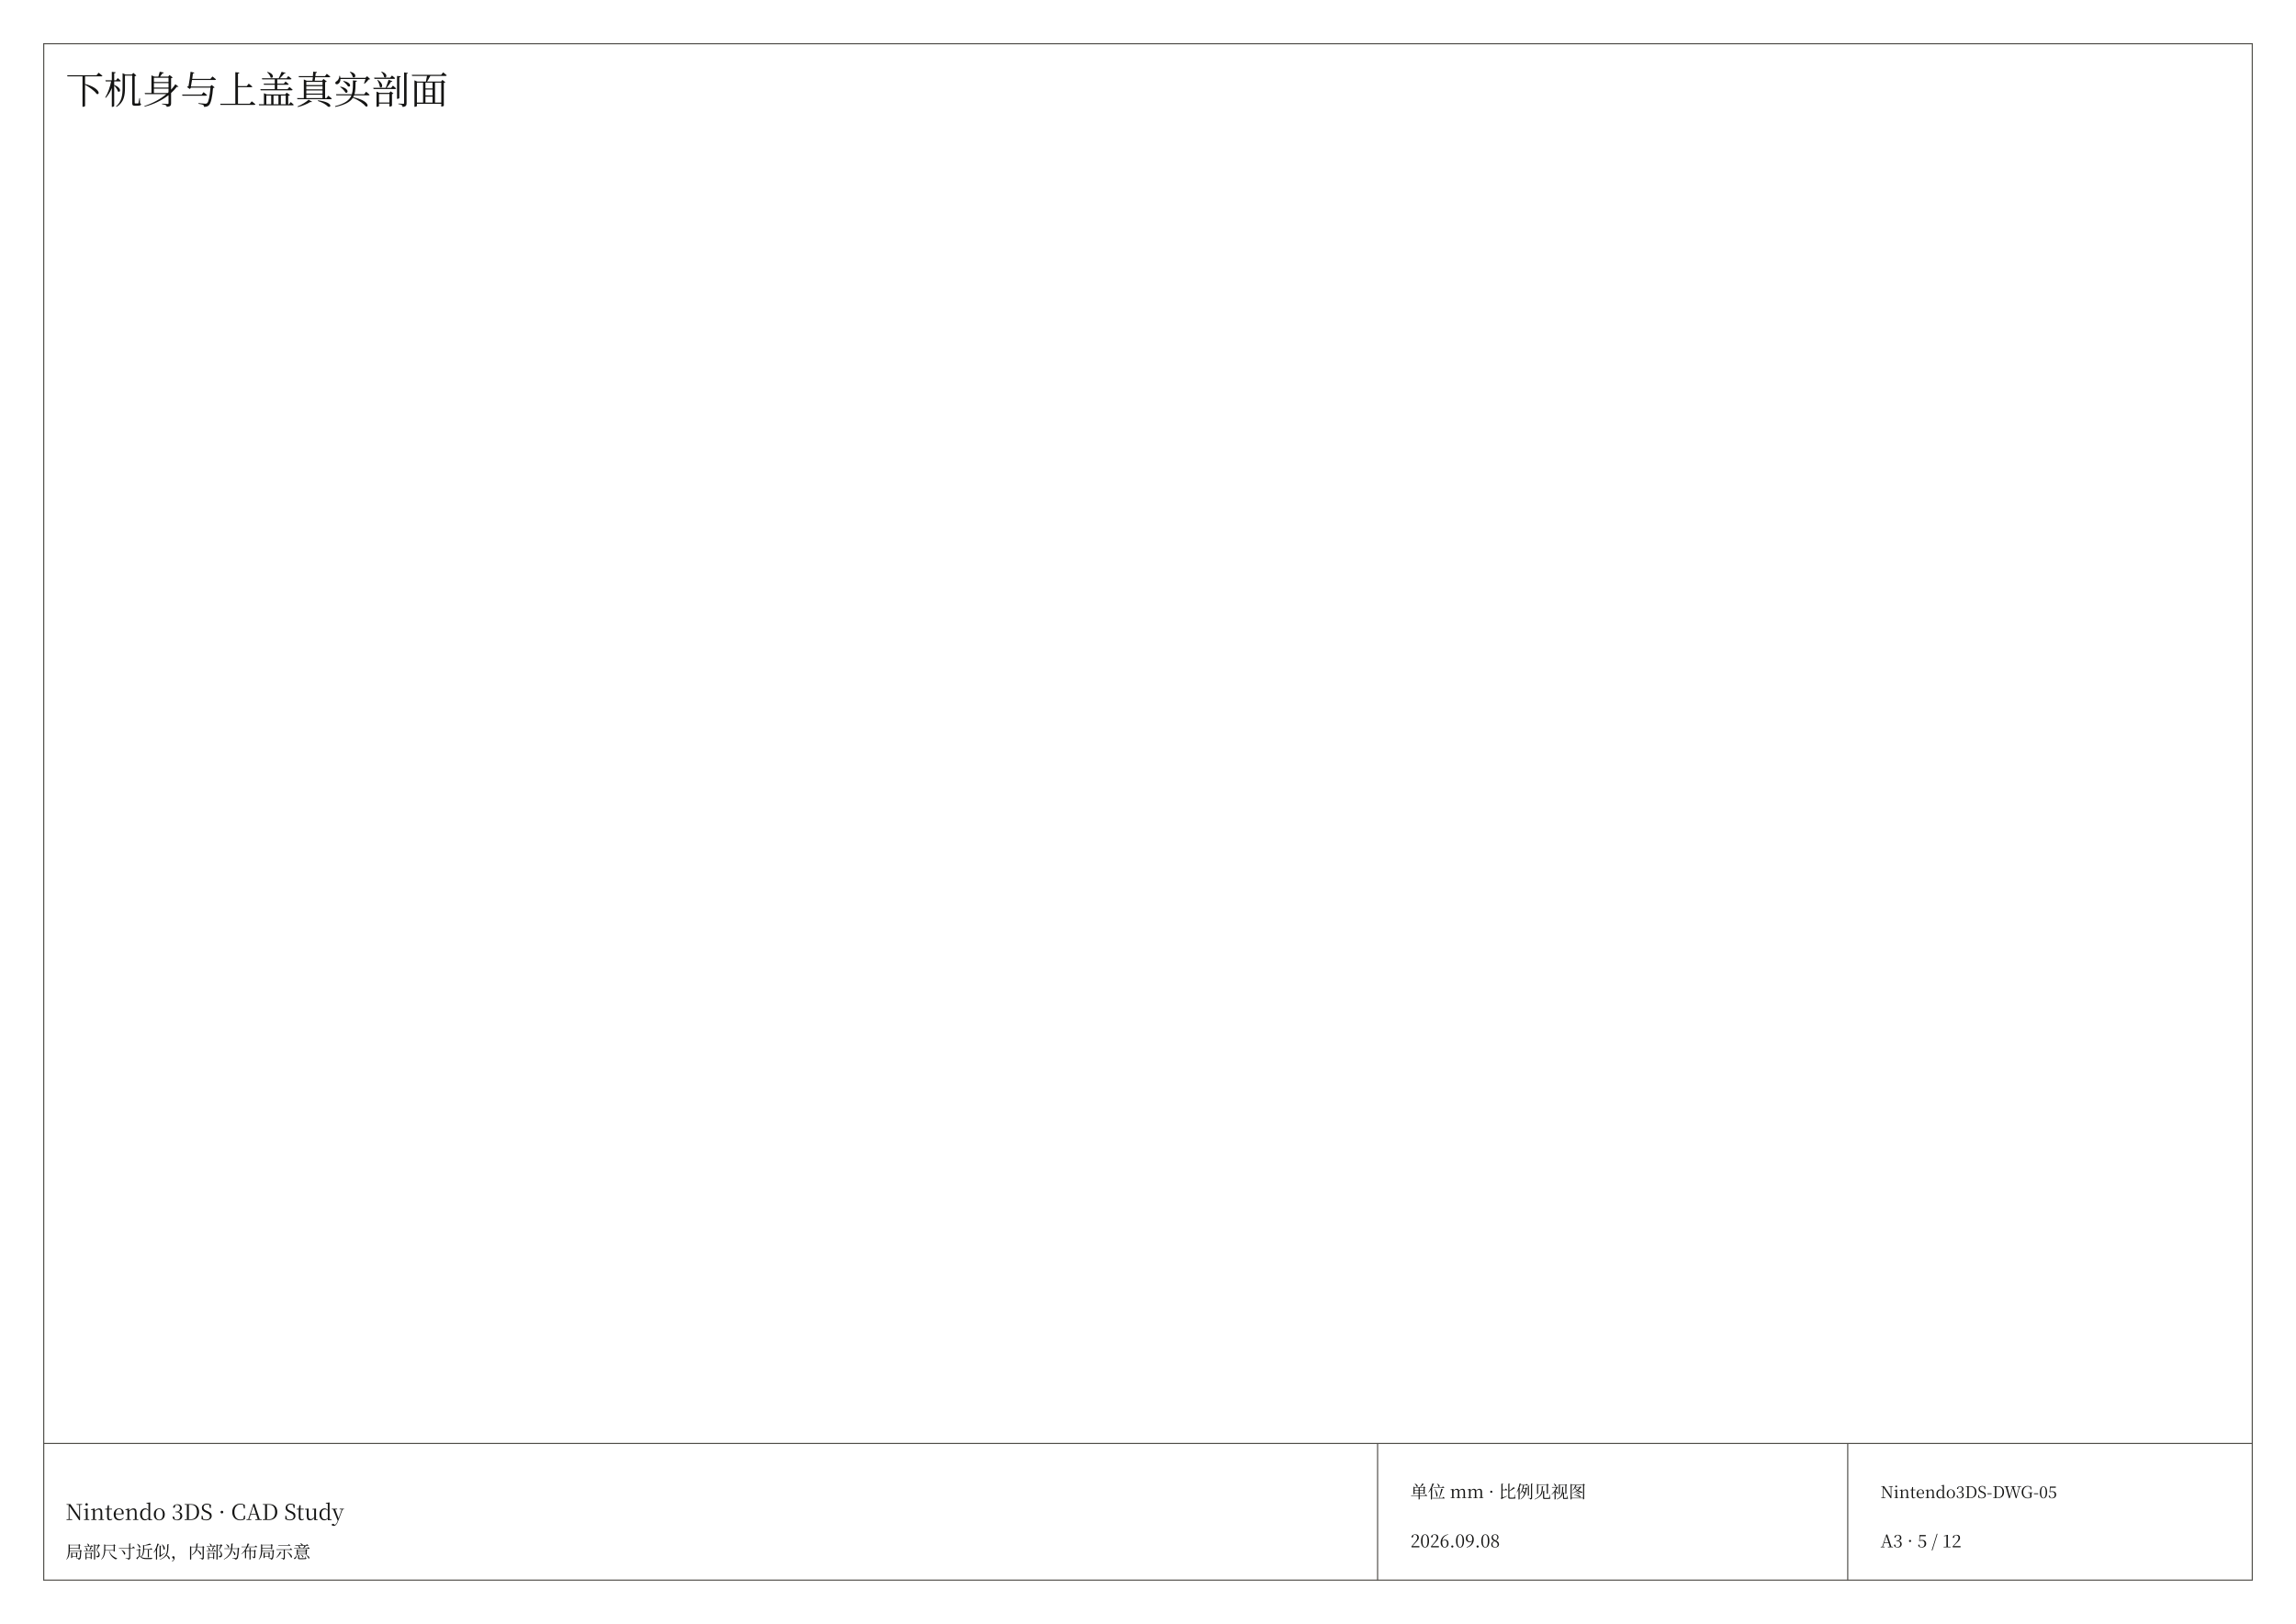
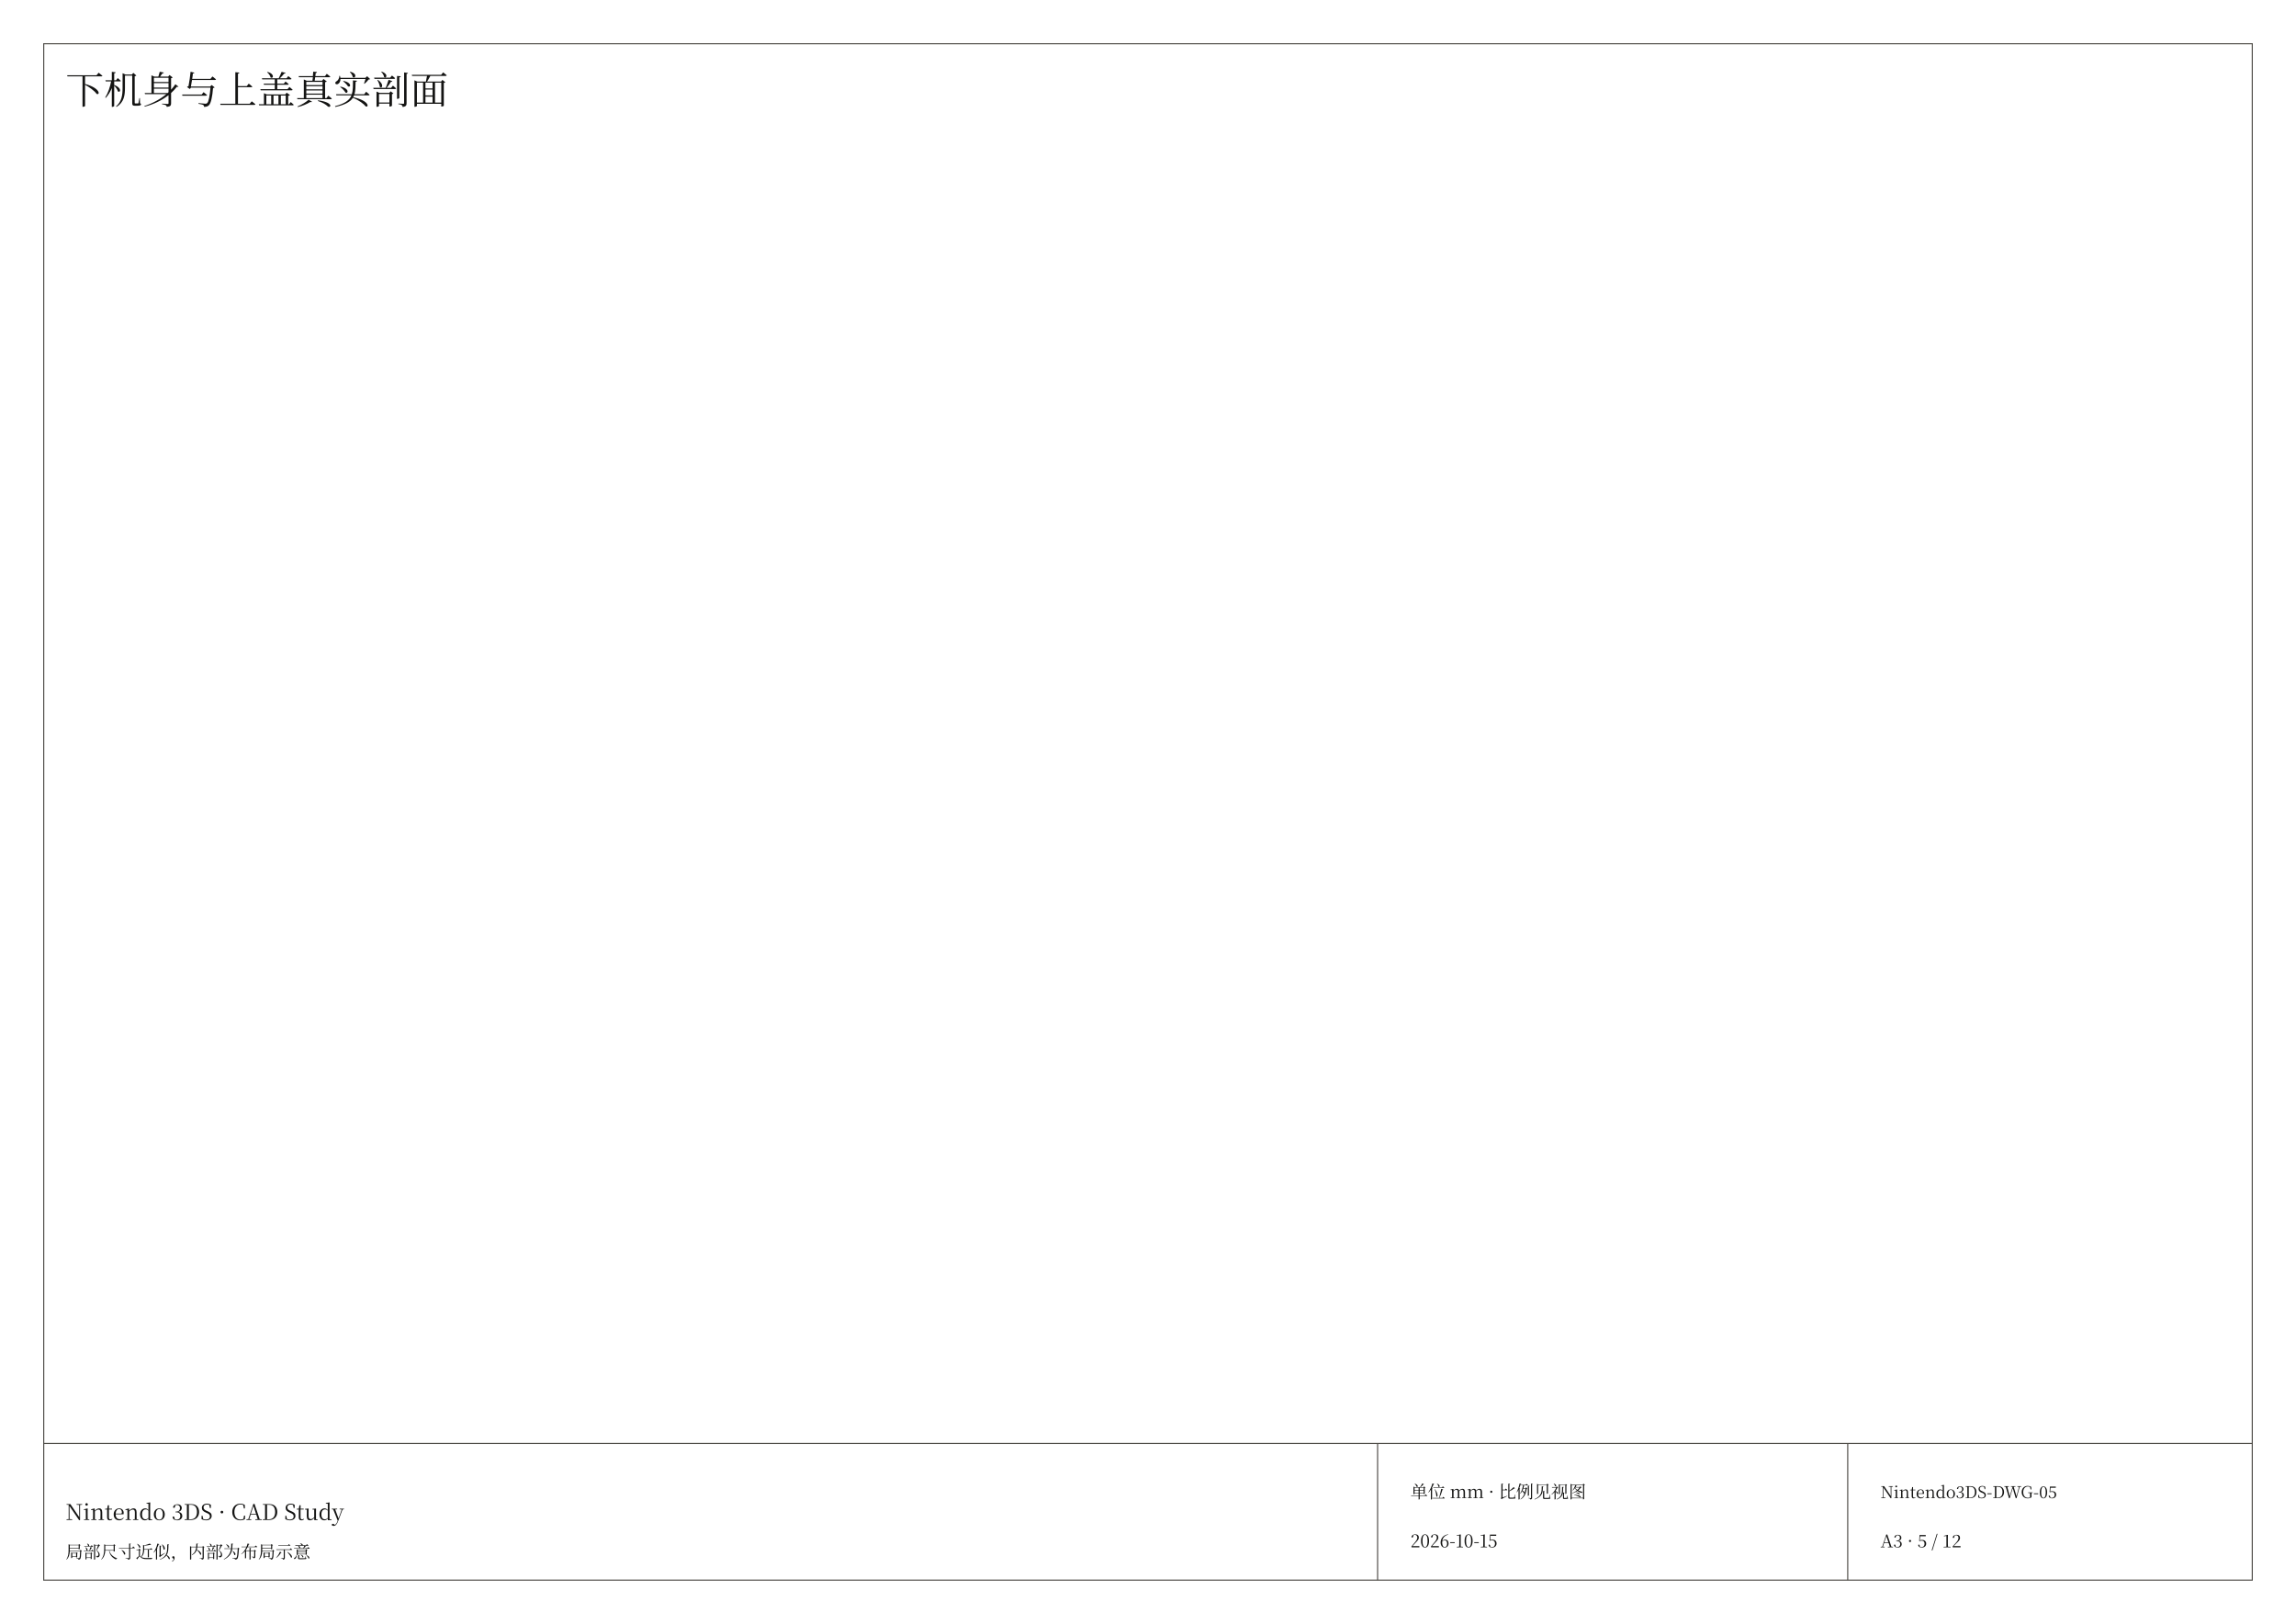
<svg xmlns="http://www.w3.org/2000/svg" width="420mm" height="297mm" viewBox="0 0 420 297">
  <g fill="none" stroke="#504e49" stroke-width=".2">
    <rect x="8" y="8" width="404" height="281" />
    <path d="M 8 264 H 412 M 252 264 V 289 M 338 264 V 289" />
  </g>
  <g font-family="Noto Serif CJK SC" fill="#141413">
    <text x="12" y="19" font-size="7.0">下机身与上盖真实剖面</text>
    <text x="12" y="278" font-size="4.0">Nintendo 3DS · CAD Study</text>
    <text x="12" y="285" font-size="3.2">局部尺寸近似，内部为布局示意</text>
    <text x="258" y="274" font-size="3.2">单位 mm · 比例见视图</text>
-     <text x="258" y="283" font-size="3.2">2026.09.08</text>
+     <text x="258" y="283" font-size="3.2">2026-10-15</text>
    <text x="344" y="274" font-size="3.0">Nintendo3DS-DWG-05</text>
    <text x="344" y="283" font-size="3.2">A3 · 5 / 12</text>
  </g>
</svg>
